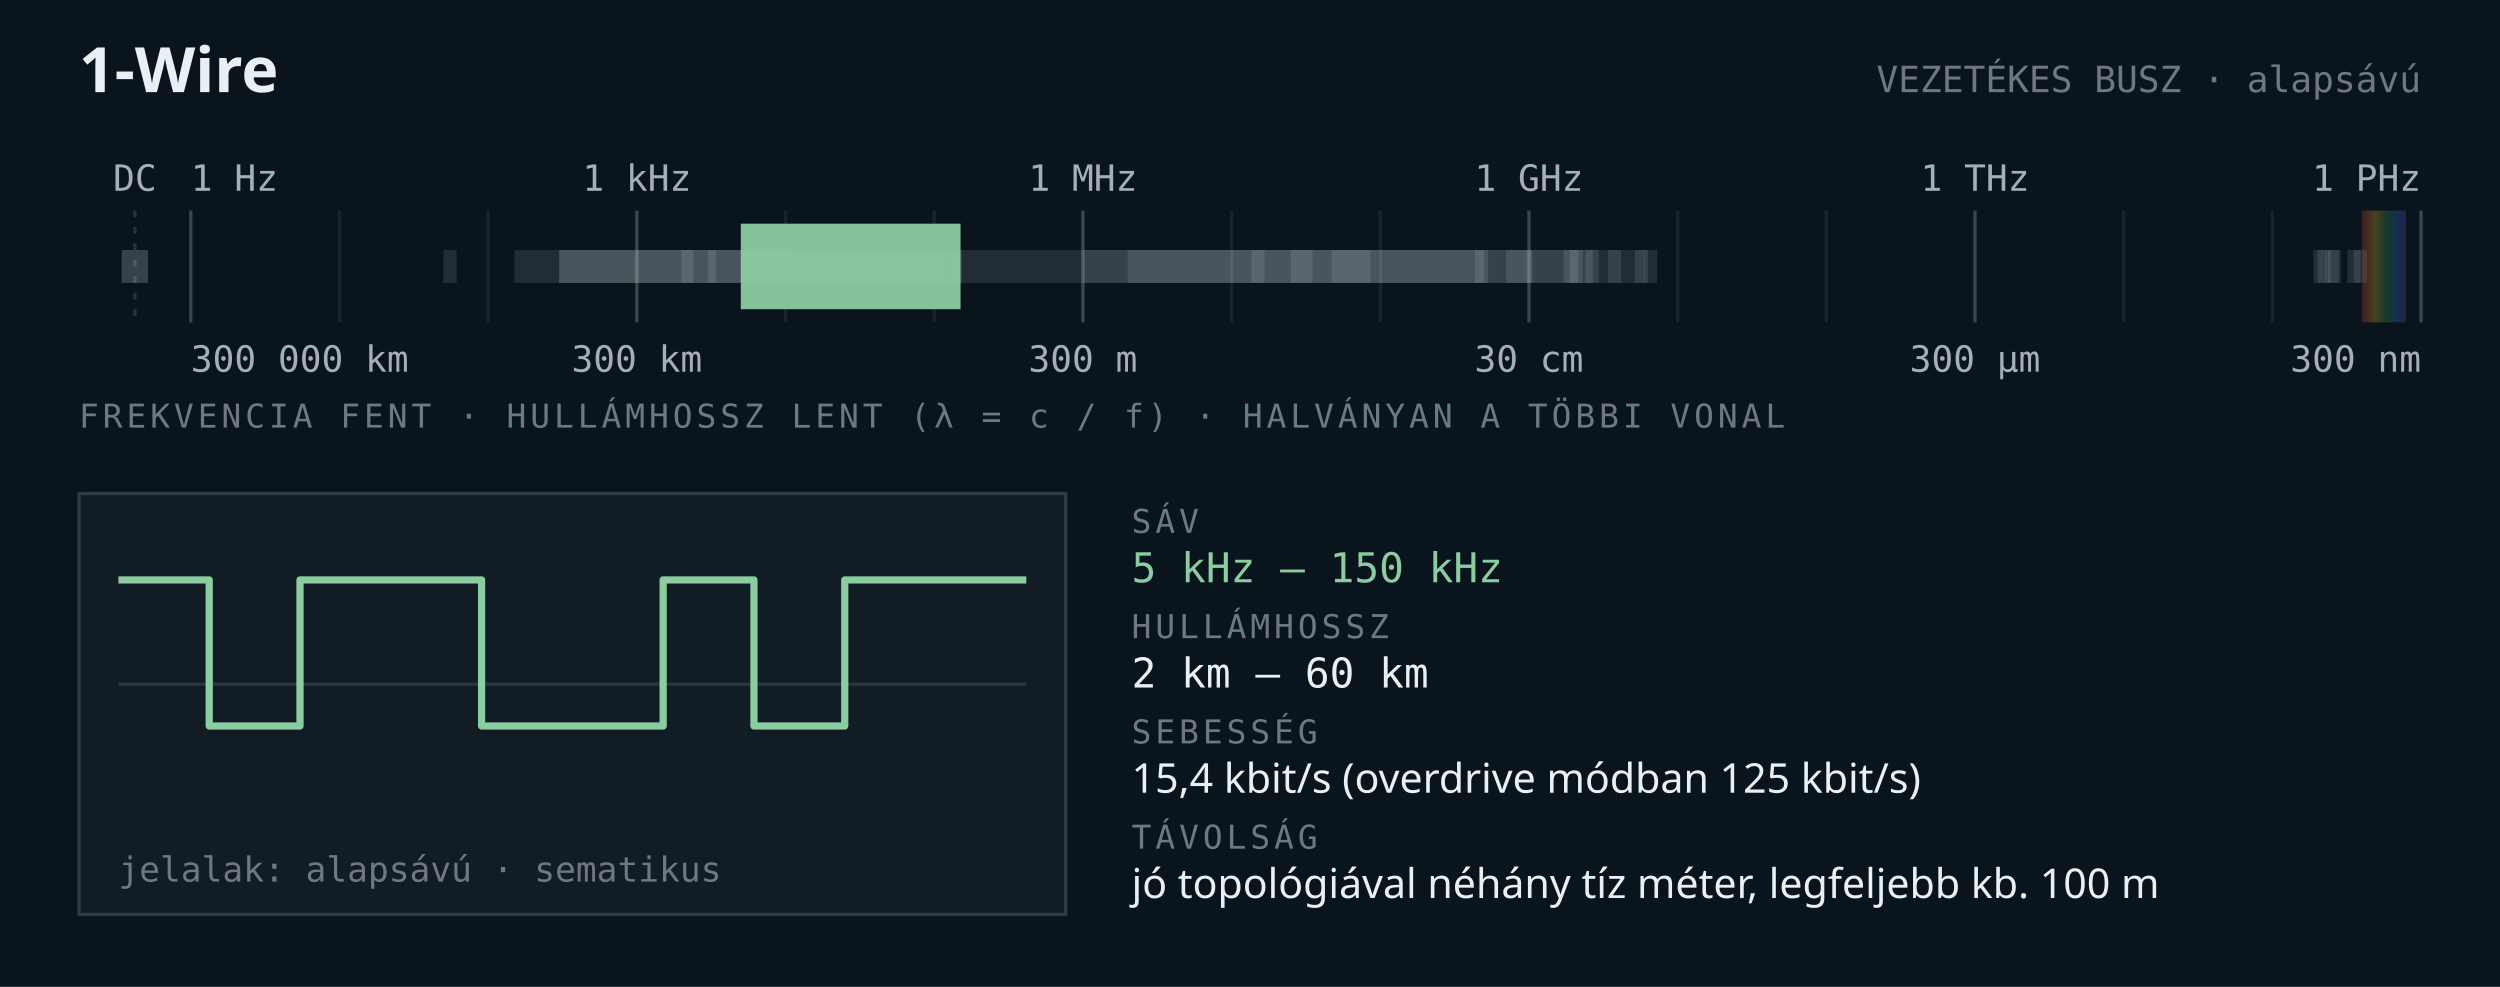
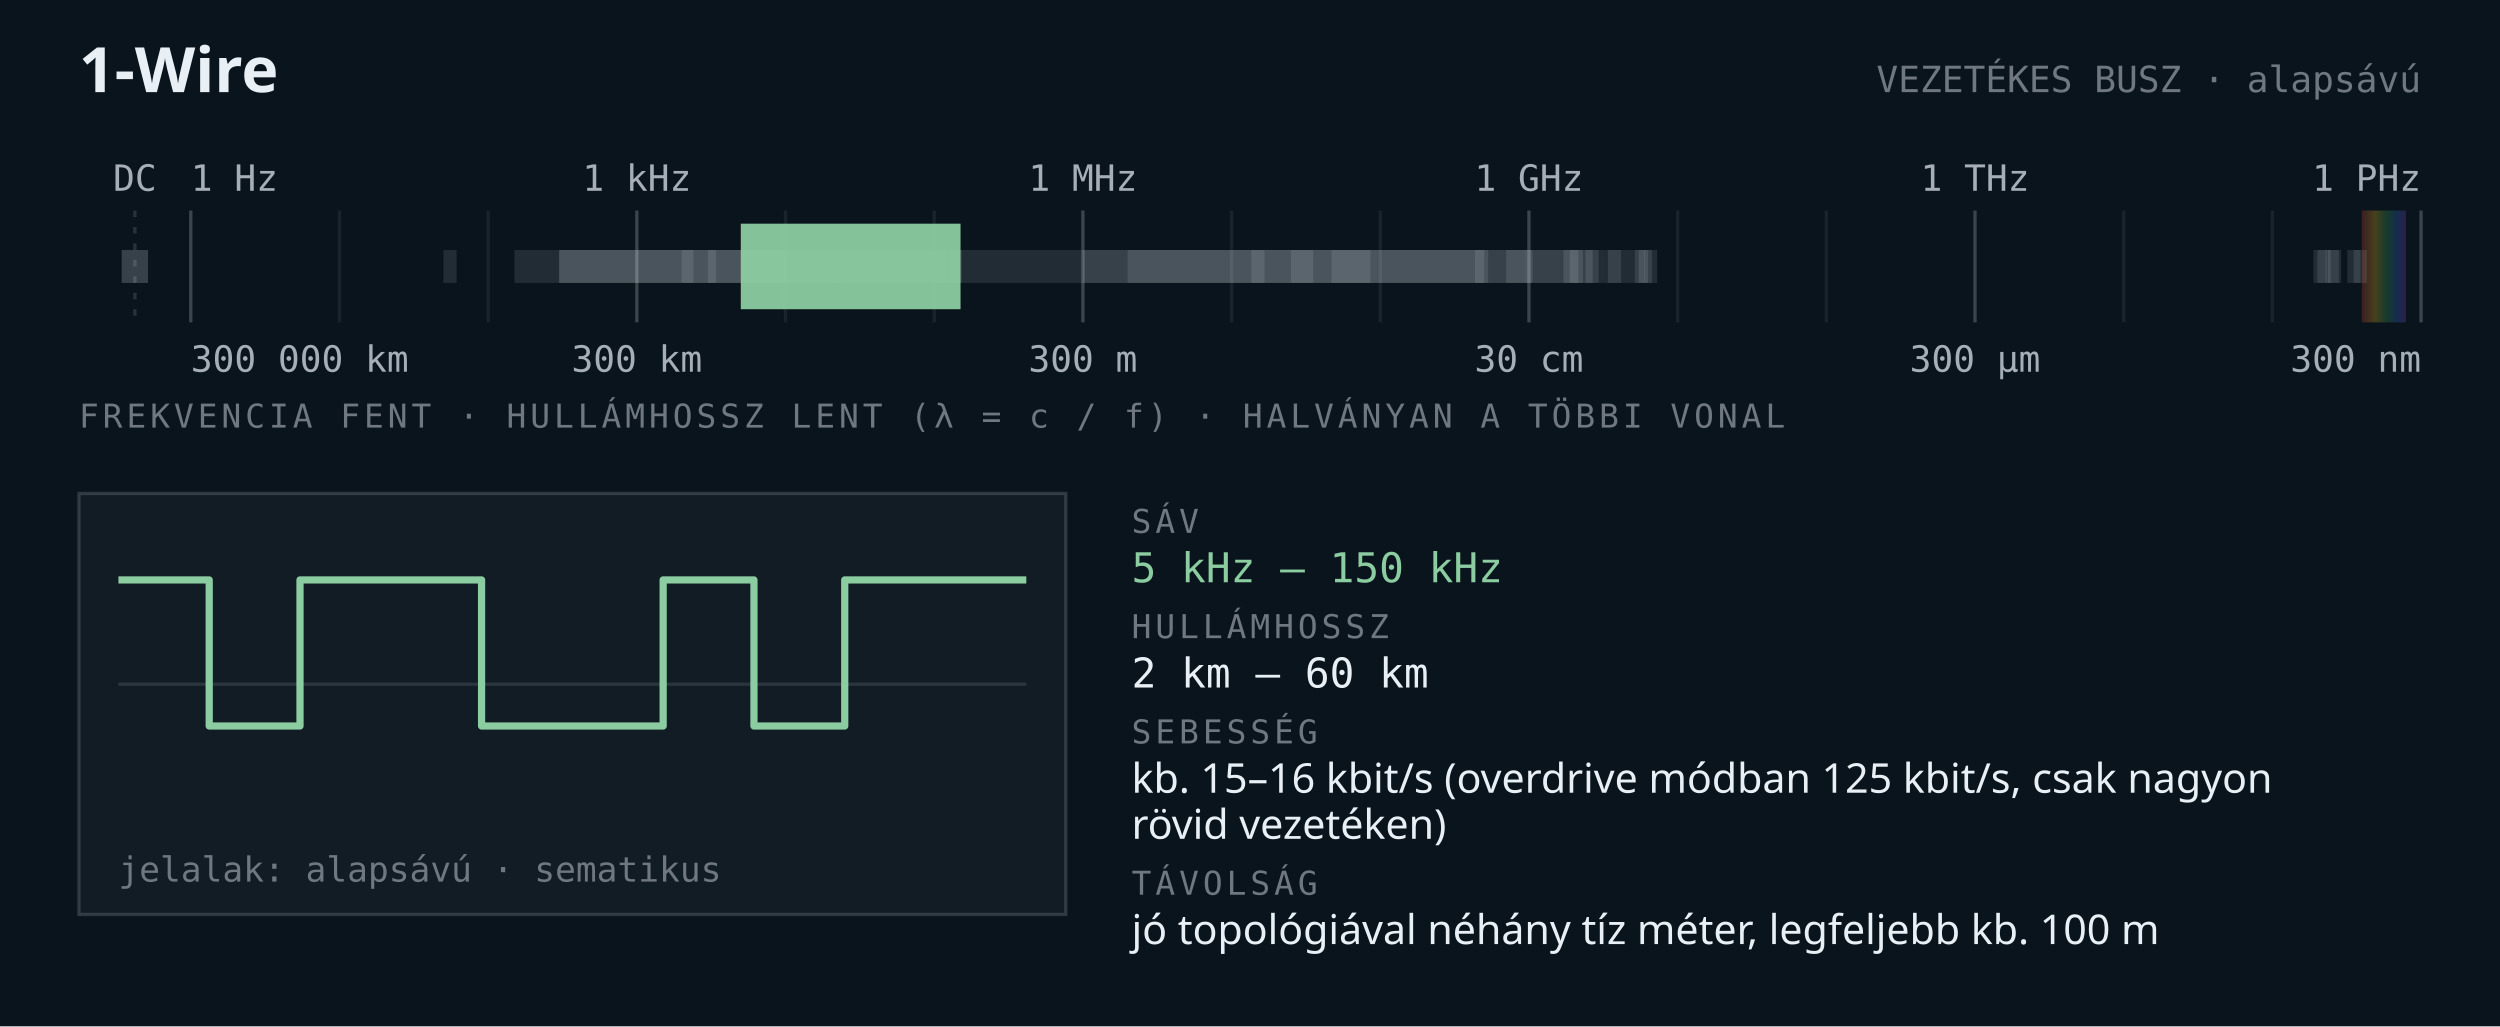
- <svg xmlns="http://www.w3.org/2000/svg" viewBox="0 0 760 300" width="760" height="300" role="img" aria-label="1-Wire: 5 kHz – 150 kHz">
+ <svg xmlns="http://www.w3.org/2000/svg" viewBox="0 0 760 312" width="760" height="312" role="img" aria-label="1-Wire: 5 kHz – 150 kHz">
  <defs>
    <linearGradient id="vis" x1="0" x2="1" y1="0" y2="0">
      <stop offset="0" stop-color="#c0392b" />
      <stop offset=".3" stop-color="#e6b422" />
      <stop offset=".55" stop-color="#3fa34d" />
      <stop offset=".8" stop-color="#2f6fd1" />
      <stop offset="1" stop-color="#7b3fbf" />
    </linearGradient>
  </defs>
-   <rect width="760" height="300" fill="#0a141c" />
+   <rect width="760" height="312" fill="#0a141c" />
  <text x="24" y="28" font-family="Segoe UI, system-ui, sans-serif" font-size="19" font-weight="600" fill="#e8f0f6">1-Wire</text>
  <text x="736" y="28" text-anchor="end" font-family="Cascadia Mono, Consolas, ui-monospace, monospace" font-size="11" fill="#6f7880">VEZETÉKES BUSZ · alapsávú</text>
  <rect x="718.0" y="64" width="13.4" height="34" fill="url(#vis)" opacity=".28" />
  <line x1="58.0" x2="58.0" y1="64" y2="98" stroke="rgba(232,240,246,.22)" />
  <text x="58.0" y="58" text-anchor="start" font-family="Cascadia Mono, Consolas, ui-monospace, monospace" font-size="11" fill="#a6afb7">1 Hz</text>
  <text x="58.0" y="113" text-anchor="start" font-family="Cascadia Mono, Consolas, ui-monospace, monospace" font-size="11" fill="#a6afb7">300 000 km</text>
  <line x1="103.2" x2="103.2" y1="64" y2="98" stroke="rgba(232,240,246,.07)" />
  <line x1="148.4" x2="148.4" y1="64" y2="98" stroke="rgba(232,240,246,.07)" />
  <line x1="193.6" x2="193.6" y1="64" y2="98" stroke="rgba(232,240,246,.22)" />
  <text x="193.6" y="58" text-anchor="middle" font-family="Cascadia Mono, Consolas, ui-monospace, monospace" font-size="11" fill="#a6afb7">1 kHz</text>
  <text x="193.6" y="113" text-anchor="middle" font-family="Cascadia Mono, Consolas, ui-monospace, monospace" font-size="11" fill="#a6afb7">300 km</text>
  <line x1="238.8" x2="238.8" y1="64" y2="98" stroke="rgba(232,240,246,.07)" />
  <line x1="284.0" x2="284.0" y1="64" y2="98" stroke="rgba(232,240,246,.07)" />
  <line x1="329.2" x2="329.2" y1="64" y2="98" stroke="rgba(232,240,246,.22)" />
  <text x="329.2" y="58" text-anchor="middle" font-family="Cascadia Mono, Consolas, ui-monospace, monospace" font-size="11" fill="#a6afb7">1 MHz</text>
  <text x="329.2" y="113" text-anchor="middle" font-family="Cascadia Mono, Consolas, ui-monospace, monospace" font-size="11" fill="#a6afb7">300 m</text>
  <line x1="374.4" x2="374.4" y1="64" y2="98" stroke="rgba(232,240,246,.07)" />
  <line x1="419.6" x2="419.6" y1="64" y2="98" stroke="rgba(232,240,246,.07)" />
  <line x1="464.8" x2="464.8" y1="64" y2="98" stroke="rgba(232,240,246,.22)" />
  <text x="464.8" y="58" text-anchor="middle" font-family="Cascadia Mono, Consolas, ui-monospace, monospace" font-size="11" fill="#a6afb7">1 GHz</text>
  <text x="464.8" y="113" text-anchor="middle" font-family="Cascadia Mono, Consolas, ui-monospace, monospace" font-size="11" fill="#a6afb7">30 cm</text>
  <line x1="510.0" x2="510.0" y1="64" y2="98" stroke="rgba(232,240,246,.07)" />
  <line x1="555.2" x2="555.2" y1="64" y2="98" stroke="rgba(232,240,246,.07)" />
  <line x1="600.4" x2="600.4" y1="64" y2="98" stroke="rgba(232,240,246,.22)" />
  <text x="600.4" y="58" text-anchor="middle" font-family="Cascadia Mono, Consolas, ui-monospace, monospace" font-size="11" fill="#a6afb7">1 THz</text>
  <text x="600.4" y="113" text-anchor="middle" font-family="Cascadia Mono, Consolas, ui-monospace, monospace" font-size="11" fill="#a6afb7">300 µm</text>
  <line x1="645.6" x2="645.6" y1="64" y2="98" stroke="rgba(232,240,246,.07)" />
  <line x1="690.8" x2="690.8" y1="64" y2="98" stroke="rgba(232,240,246,.07)" />
  <line x1="736.0" x2="736.0" y1="64" y2="98" stroke="rgba(232,240,246,.22)" />
  <text x="736.0" y="58" text-anchor="end" font-family="Cascadia Mono, Consolas, ui-monospace, monospace" font-size="11" fill="#a6afb7">1 PHz</text>
  <text x="736.0" y="113" text-anchor="end" font-family="Cascadia Mono, Consolas, ui-monospace, monospace" font-size="11" fill="#a6afb7">300 nm</text>
  <line x1="41" x2="41" y1="64" y2="98" stroke="rgba(232,240,246,.14)" stroke-dasharray="2 3" />
  <text x="41" y="58" text-anchor="middle" font-family="Cascadia Mono, Consolas, ui-monospace, monospace" font-size="11" fill="#a6afb7">DC</text>
  <rect x="134.8" y="76" width="4.0" height="10" fill="rgba(232,240,246,.5)" opacity="0.22" />
  <rect x="37" y="76" width="8" height="10" fill="rgba(232,240,246,.5)" opacity="0.22" />
  <rect x="170.0" y="76" width="40.8" height="10" fill="rgba(232,240,246,.5)" opacity="0.22" />
  <rect x="207.2" y="76" width="45.2" height="10" fill="rgba(232,240,246,.5)" opacity="0.22" />
  <rect x="225.2" y="76" width="62.4" height="10" fill="rgba(232,240,246,.5)" opacity="0.22" />
  <rect x="156.4" y="76" width="82.4" height="10" fill="rgba(232,240,246,.5)" opacity="0.22" />
  <rect x="170.0" y="76" width="47.7" height="10" fill="rgba(232,240,246,.5)" opacity="0.22" />
-   <rect x="256.8" y="76" width="142.2" height="10" fill="rgba(232,240,246,.5)" opacity="0.22" />
+   <rect x="256.8" y="76" width="142.4" height="10" fill="rgba(232,240,246,.5)" opacity="0.22" />
  <rect x="215.2" y="76" width="67.8" height="10" fill="rgba(232,240,246,.5)" opacity="0.22" />
  <rect x="342.8" y="76" width="73.8" height="10" fill="rgba(232,240,246,.5)" opacity="0.22" />
  <rect x="329.2" y="76" width="122.0" height="10" fill="rgba(232,240,246,.5)" opacity="0.22" />
  <rect x="37" y="76" width="8" height="10" fill="rgba(232,240,246,.5)" opacity="0.22" />
  <rect x="392.4" y="76" width="107.6" height="10" fill="rgba(232,240,246,.5)" opacity="0.22" />
  <rect x="404.8" y="76" width="57.1" height="10" fill="rgba(232,240,246,.5)" opacity="0.22" />
  <rect x="463.8" y="76" width="16.0" height="10" fill="rgba(232,240,246,.5)" opacity="0.22" />
  <rect x="448.4" y="76" width="4.0" height="10" fill="rgba(232,240,246,.5)" opacity="0.22" />
  <rect x="461.9" y="76" width="4.0" height="10" fill="rgba(232,240,246,.5)" opacity="0.22" />
  <rect x="482.0" y="76" width="4.0" height="10" fill="rgba(232,240,246,.5)" opacity="0.22" />
  <rect x="497.0" y="76" width="4.0" height="10" fill="rgba(232,240,246,.5)" opacity="0.22" />
+   <rect x="498.2" y="76" width="4.0" height="10" fill="rgba(232,240,246,.5)" opacity="0.22" />
  <rect x="499.8" y="76" width="4.0" height="10" fill="rgba(232,240,246,.5)" opacity="0.22" />
  <rect x="477.2" y="76" width="4.0" height="10" fill="rgba(232,240,246,.5)" opacity="0.22" />
  <rect x="457.9" y="76" width="6.1" height="10" fill="rgba(232,240,246,.5)" opacity="0.22" />
  <rect x="475.3" y="76" width="8.9" height="10" fill="rgba(232,240,246,.5)" opacity="0.22" />
  <rect x="488.8" y="76" width="4.0" height="10" fill="rgba(232,240,246,.5)" opacity="0.22" />
  <rect x="288.4" y="76" width="4.0" height="10" fill="rgba(232,240,246,.5)" opacity="0.22" />
  <rect x="380.4" y="76" width="4.0" height="10" fill="rgba(232,240,246,.5)" opacity="0.22" />
  <rect x="713.6" y="76" width="4.0" height="10" fill="rgba(232,240,246,.5)" opacity="0.22" />
  <rect x="703.3" y="76" width="4.0" height="10" fill="rgba(232,240,246,.5)" opacity="0.22" />
  <rect x="704.5" y="76" width="4.0" height="10" fill="rgba(232,240,246,.5)" opacity="0.22" />
  <rect x="707.0" y="76" width="4.0" height="10" fill="rgba(232,240,246,.5)" opacity="0.22" />
  <rect x="707.7" y="76" width="4.0" height="10" fill="rgba(232,240,246,.5)" opacity="0.22" />
  <rect x="715.5" y="76" width="4.0" height="10" fill="rgba(232,240,246,.5)" opacity="0.22" />
  <rect x="225.2" y="68" width="66.8" height="26" fill="#8bcca1" opacity="0.95" />
  <text x="24" y="130" font-family="Cascadia Mono, Consolas, ui-monospace, monospace" font-size="10" fill="#6f7880" letter-spacing="1.2">FREKVENCIA FENT · HULLÁMHOSSZ LENT (λ = c / f) · HALVÁNYAN A TÖBBI VONAL</text>
  <rect x="24" y="150" width="300" height="128" fill="#121c24" stroke="rgba(232,240,246,.16)" />
  <line x1="36" x2="312" y1="208" y2="208" stroke="rgba(232,240,246,.12)" />
  <path d="M36.0 176.3 L63.6 176.3 L63.6 220.7 L91.2 220.7 L91.2 176.3 L118.8 176.3 L118.8 176.3 L146.4 176.3 L146.4 220.7 L174.0 220.7 L174.0 220.7 L201.6 220.7 L201.6 176.3 L229.2 176.3 L229.2 220.7 L256.8 220.7 L256.8 176.3 L284.4 176.3 L284.4 176.3 L312.0 176.3" fill="none" stroke="#8bcca1" stroke-width="2.2" stroke-linejoin="round" />
  <text x="36" y="268" font-family="Cascadia Mono, Consolas, ui-monospace, monospace" font-size="10.5" fill="#6f7880">jelalak: alapsávú · sematikus</text>
  <text x="344" y="162" font-family="Cascadia Mono, Consolas, ui-monospace, monospace" font-size="10" fill="#6f7880" letter-spacing="1.2">SÁV</text>
  <text x="344" y="177" font-family="Cascadia Mono, Consolas, ui-monospace, monospace" font-size="12.5" fill="#8bcca1">5 kHz – 150 kHz</text>
  <text x="344" y="194" font-family="Cascadia Mono, Consolas, ui-monospace, monospace" font-size="10" fill="#6f7880" letter-spacing="1.2">HULLÁMHOSSZ</text>
  <text x="344" y="209" font-family="Cascadia Mono, Consolas, ui-monospace, monospace" font-size="12.5" fill="#e8f0f6">2 km – 60 km</text>
  <text x="344" y="226" font-family="Cascadia Mono, Consolas, ui-monospace, monospace" font-size="10" fill="#6f7880" letter-spacing="1.2">SEBESSÉG</text>
-   <text x="344" y="241" font-family="Segoe UI, system-ui, sans-serif" font-size="12.5" fill="#e8f0f6">15,4 kbit/s (overdrive módban 125 kbit/s)</text>
-   <text x="344" y="258" font-family="Cascadia Mono, Consolas, ui-monospace, monospace" font-size="10" fill="#6f7880" letter-spacing="1.2">TÁVOLSÁG</text>
-   <text x="344" y="273" font-family="Segoe UI, system-ui, sans-serif" font-size="12.5" fill="#e8f0f6">jó topológiával néhány tíz méter, legfeljebb kb. 100 m</text>
+   <text x="344" y="241" font-family="Segoe UI, system-ui, sans-serif" font-size="12.5" fill="#e8f0f6">kb. 15–16 kbit/s (overdrive módban 125 kbit/s, csak nagyon</text>
+   <text x="344" y="255" font-family="Segoe UI, system-ui, sans-serif" font-size="12.5" fill="#e8f0f6">rövid vezetéken)</text>
+   <text x="344" y="272" font-family="Cascadia Mono, Consolas, ui-monospace, monospace" font-size="10" fill="#6f7880" letter-spacing="1.2">TÁVOLSÁG</text>
+   <text x="344" y="287" font-family="Segoe UI, system-ui, sans-serif" font-size="12.5" fill="#e8f0f6">jó topológiával néhány tíz méter, legfeljebb kb. 100 m</text>
</svg>
